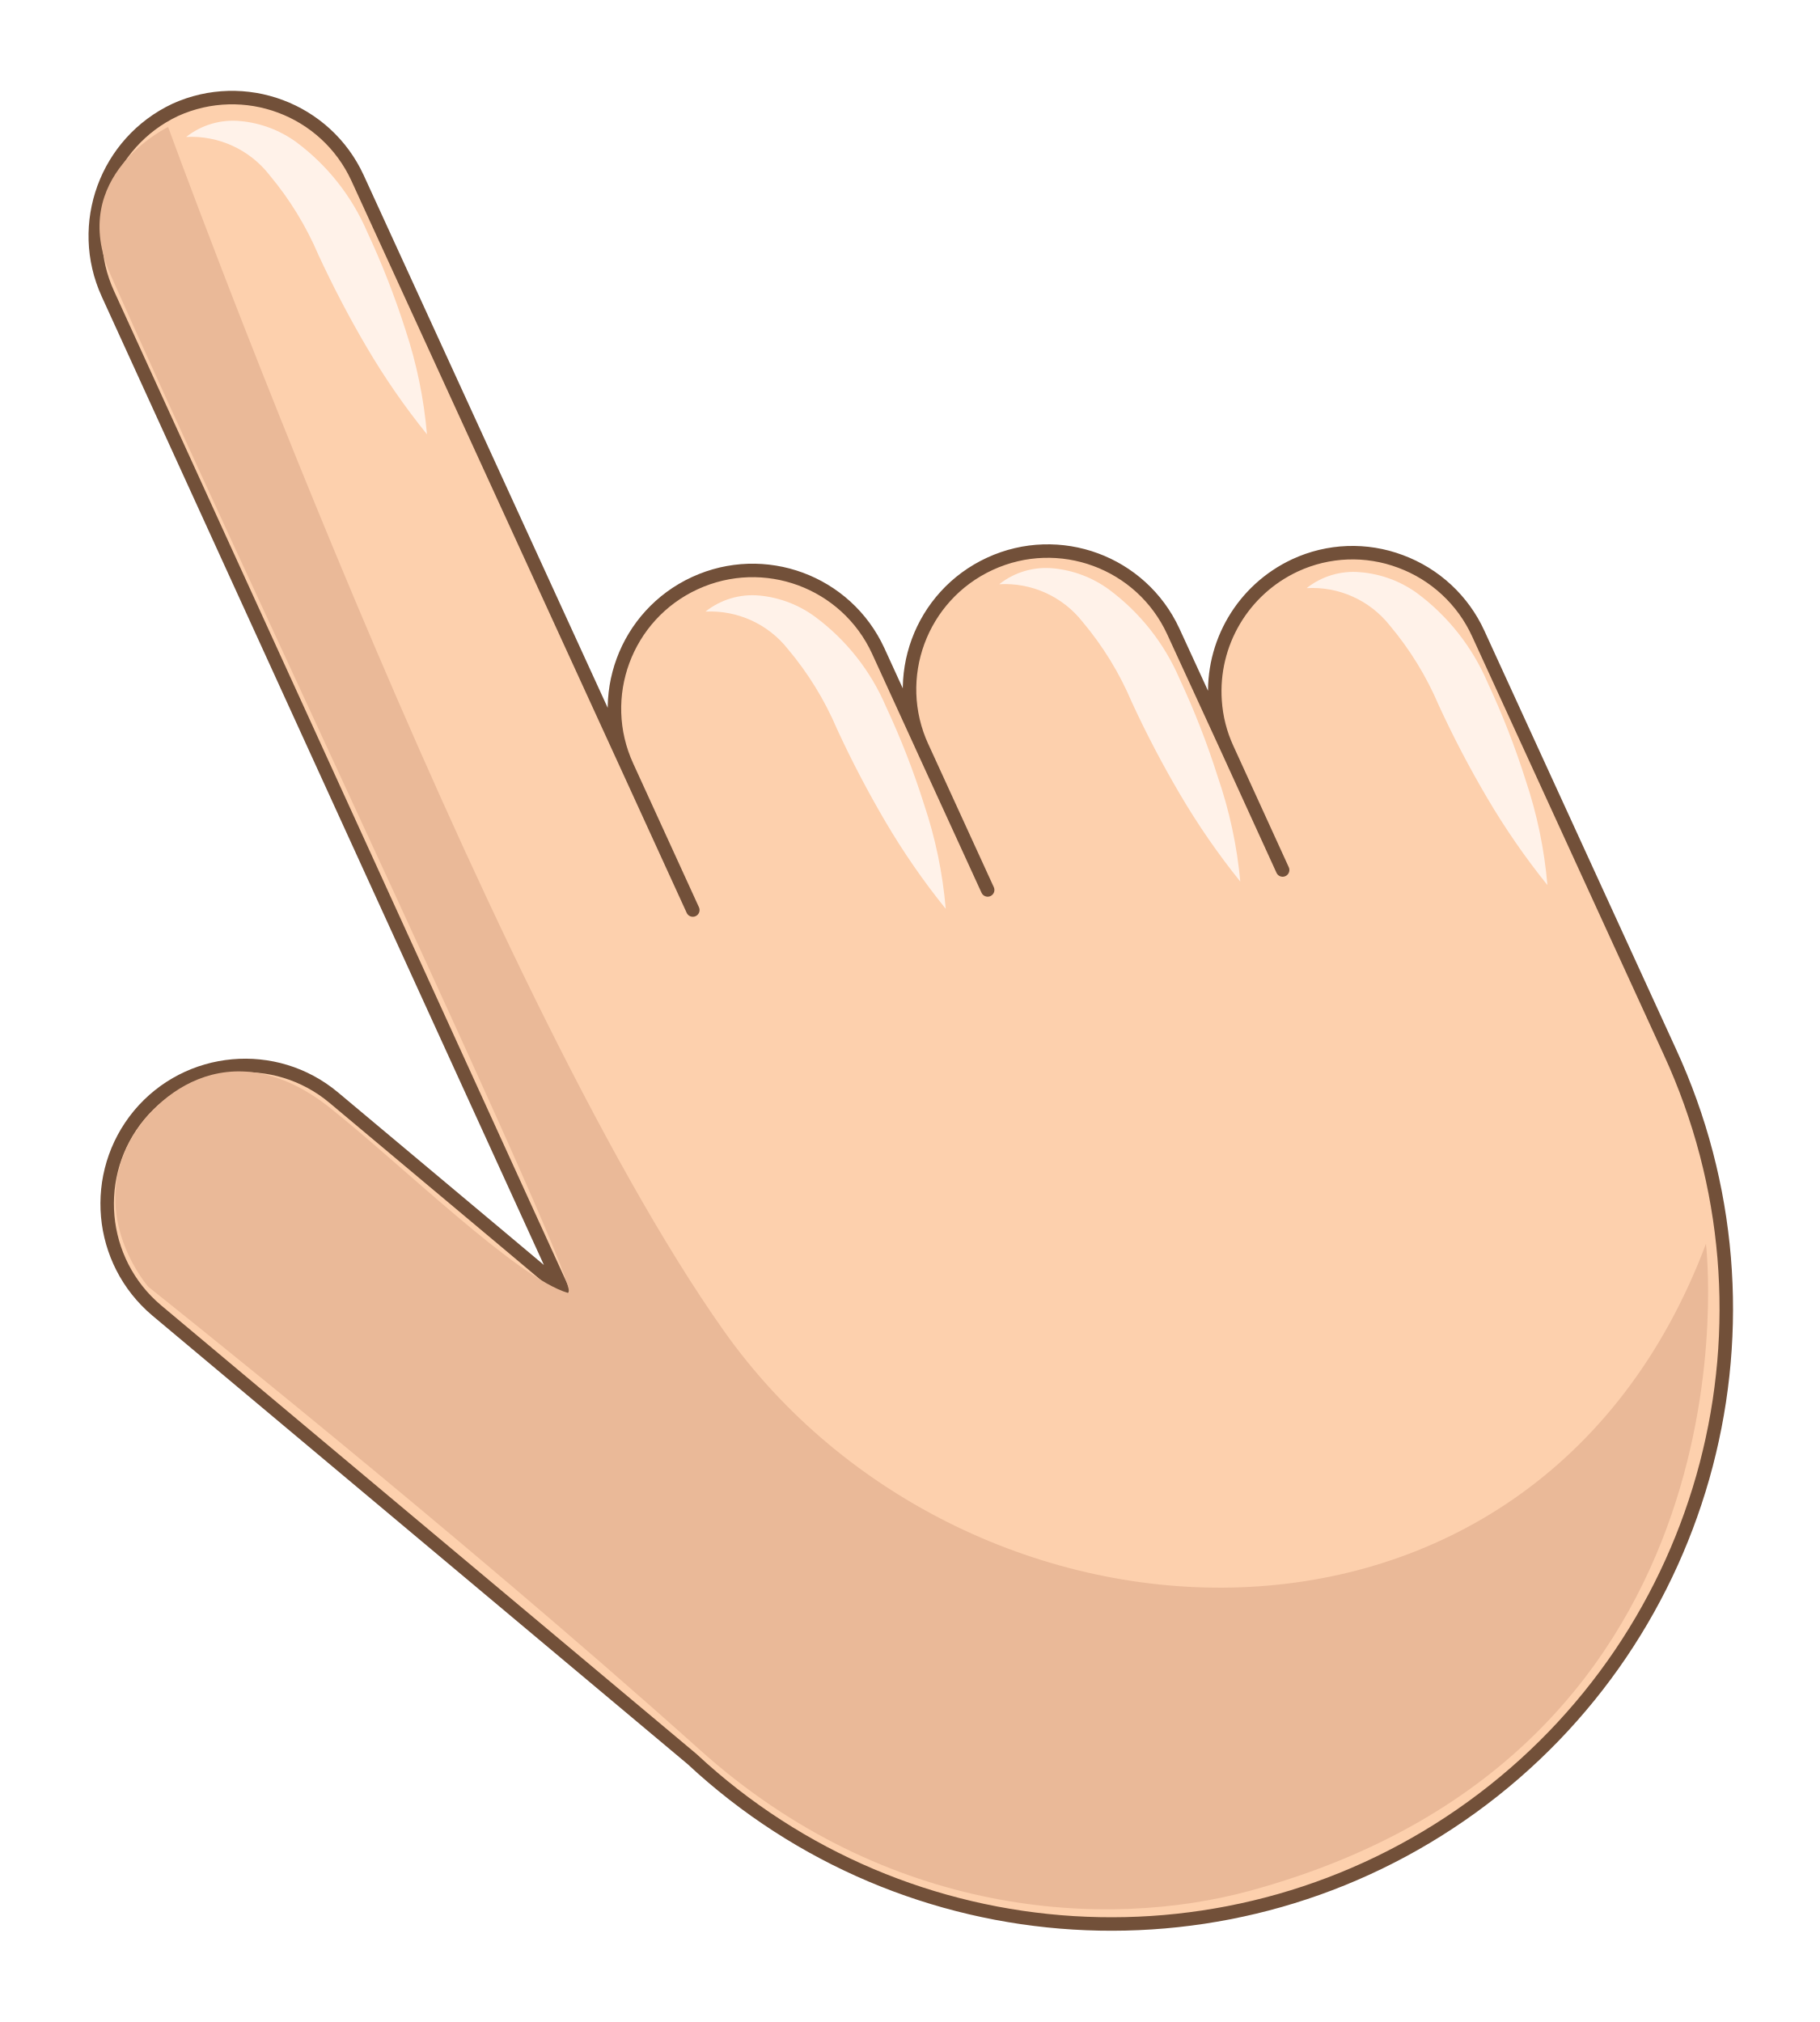
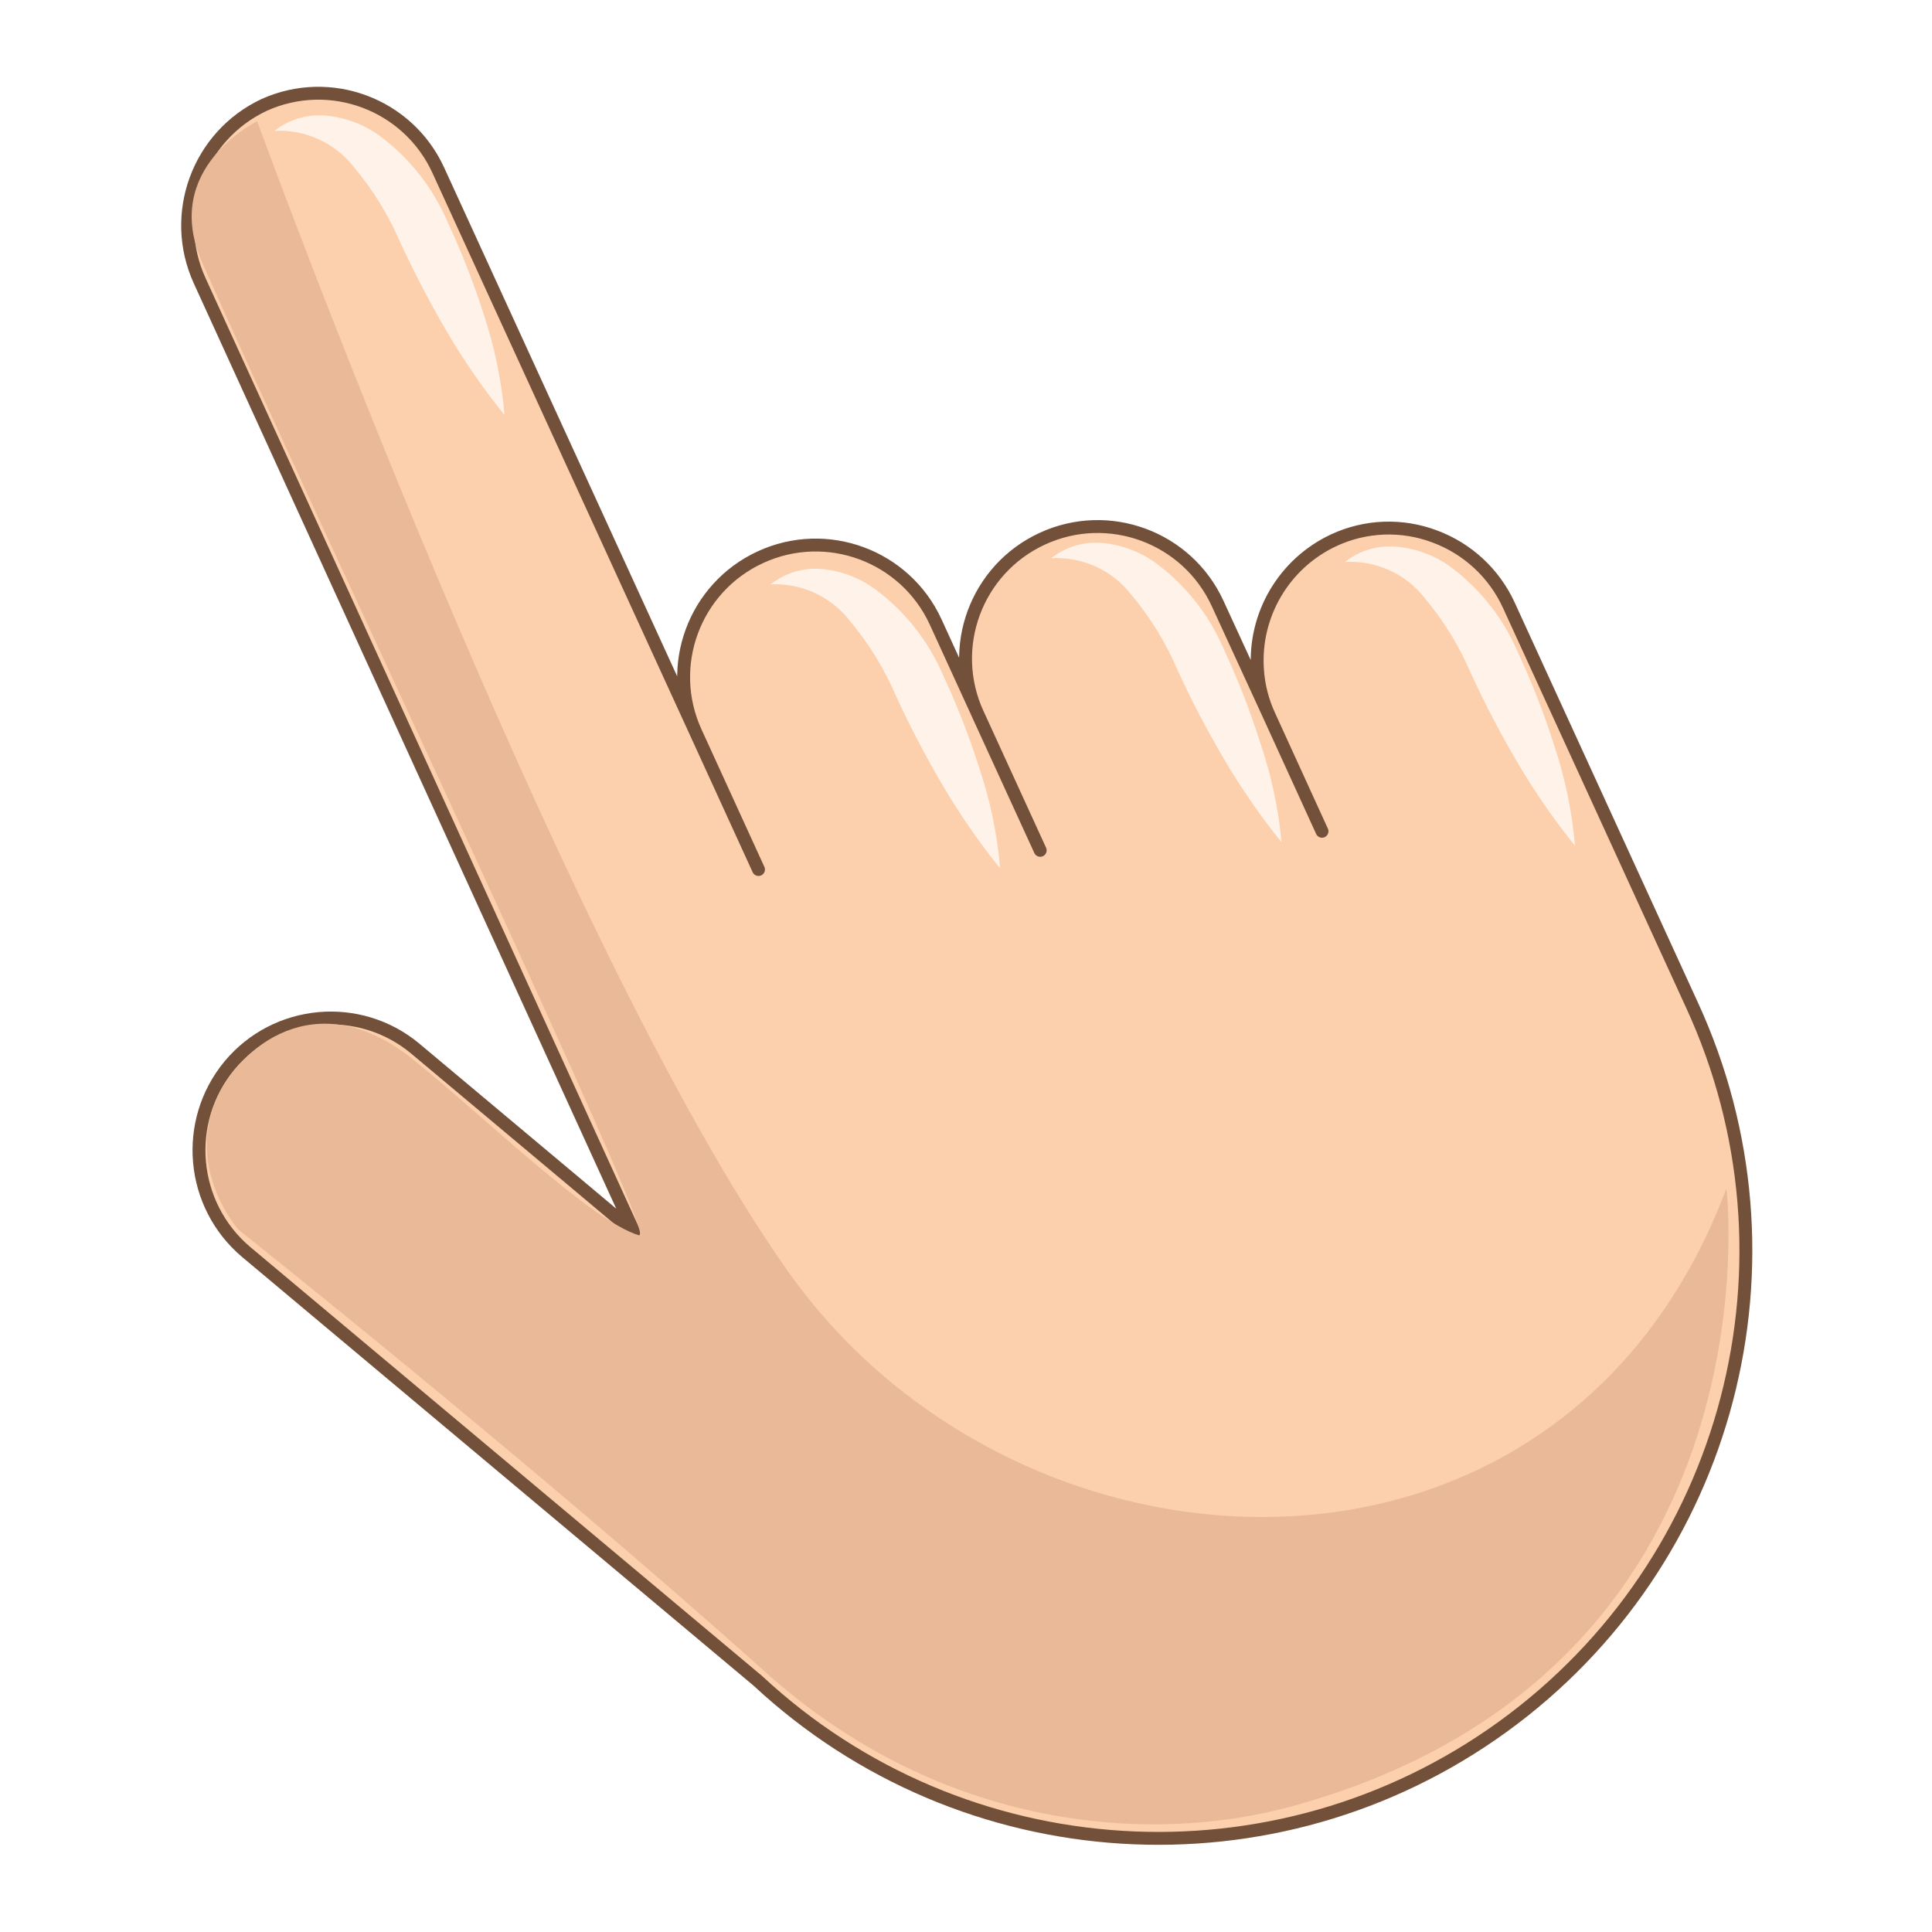
- <svg xmlns="http://www.w3.org/2000/svg" id="Layer_1" data-name="Layer 1" width="135" height="150" viewBox="0 0 135 150">
+ <svg xmlns="http://www.w3.org/2000/svg" id="Layer_1" data-name="Layer 1" width="32" height="32" viewBox="0 0 135 150">
  <defs>
    <style>
      .cls-1 {
        fill: #fdd0ad;
        stroke: #725039;
        stroke-linejoin: round;
      }

      .cls-2 {
        fill: #eab998;
      }

      .cls-3 {
        fill: #fff2e9;
      }
    </style>
  </defs>
  <g>
    <path class="cls-1" d="M103.89,41.65a10.11,10.11,0,0,0-7.83.29A10.31,10.31,0,0,0,90.13,52a10.05,10.05,0,0,0,.9,3.54l4.11,9-4.11-9-4-8.7a10.25,10.25,0,0,0-18.62,8.59l4.85,10.59L68.43,55.47l-3.29-7.19a10.25,10.25,0,1,0-18.62,8.58l4.87,10.65L46.52,56.86l-20-43.66A10.24,10.24,0,0,0,13,8.15a10.34,10.34,0,0,0-5,13.64L41.72,95.65l-4.5-3.78L24.75,81.42a10.24,10.24,0,0,0-14.43,1.3h0a10.34,10.34,0,0,0,1.3,14.49L51.34,130.5h0A45.62,45.62,0,0,0,123.85,78l-14.2-31A10.24,10.24,0,0,0,103.89,41.65Z" />
    <path class="cls-2" d="M12.47,9.42S35.72,73.3,53.68,98.71s60.12,27.51,72.86-6.44c0,0,4.47,37.55-33.84,48-10.64,2.89-26.91,2-40.8-10.47C33.76,113.53,11,95.46,11,95.46s-4.08-4.64-1.7-10.11c1.69-3.89,7.65-9.16,15.2-3.15,5.27,4.19,13.88,12.64,17.65,13.72,1.49.43-25.17-55.66-33.93-75.49C4.91,13.05,12.47,9.42,12.47,9.42Z" />
    <path class="cls-3" d="M52.33,45.37a5.6,5.6,0,0,1,4-1.19,8.27,8.27,0,0,1,4.15,1.59,16.21,16.21,0,0,1,5.23,6.63,59.29,59.29,0,0,1,2.83,7.26,33.13,33.13,0,0,1,1.61,7.76,52.82,52.82,0,0,1-4.48-6.48c-1.31-2.23-2.51-4.53-3.58-6.85a23.45,23.45,0,0,0-3.64-5.93A7.33,7.33,0,0,0,52.33,45.37Z" />
    <path class="cls-3" d="M13.81,10.16a5.6,5.6,0,0,1,4-1.18A8.35,8.35,0,0,1,22,10.56a16.34,16.34,0,0,1,5.23,6.63,61,61,0,0,1,2.84,7.26,33.83,33.83,0,0,1,1.6,7.77,52.82,52.82,0,0,1-4.48-6.48c-1.31-2.23-2.51-4.54-3.58-6.85A23.69,23.69,0,0,0,20,13,7.35,7.35,0,0,0,13.81,10.16Z" />
    <path class="cls-3" d="M74.12,43.34a5.59,5.59,0,0,1,4-1.18,8.35,8.35,0,0,1,4.15,1.58,16.21,16.21,0,0,1,5.23,6.63,59.29,59.29,0,0,1,2.83,7.26A33.21,33.21,0,0,1,92,65.4a53.69,53.69,0,0,1-4.48-6.49,76.93,76.93,0,0,1-3.58-6.85,23.45,23.45,0,0,0-3.64-5.93A7.33,7.33,0,0,0,74.12,43.34Z" />
    <path class="cls-3" d="M96.92,43.63a5.59,5.59,0,0,1,4-1.18A8.35,8.35,0,0,1,105.11,44a16.21,16.21,0,0,1,5.23,6.63,59.29,59.29,0,0,1,2.83,7.26,33.21,33.21,0,0,1,1.61,7.77,53.69,53.69,0,0,1-4.48-6.49,76.93,76.93,0,0,1-3.58-6.85,23.45,23.45,0,0,0-3.64-5.93A7.33,7.33,0,0,0,96.92,43.63Z" />
  </g>
</svg>
